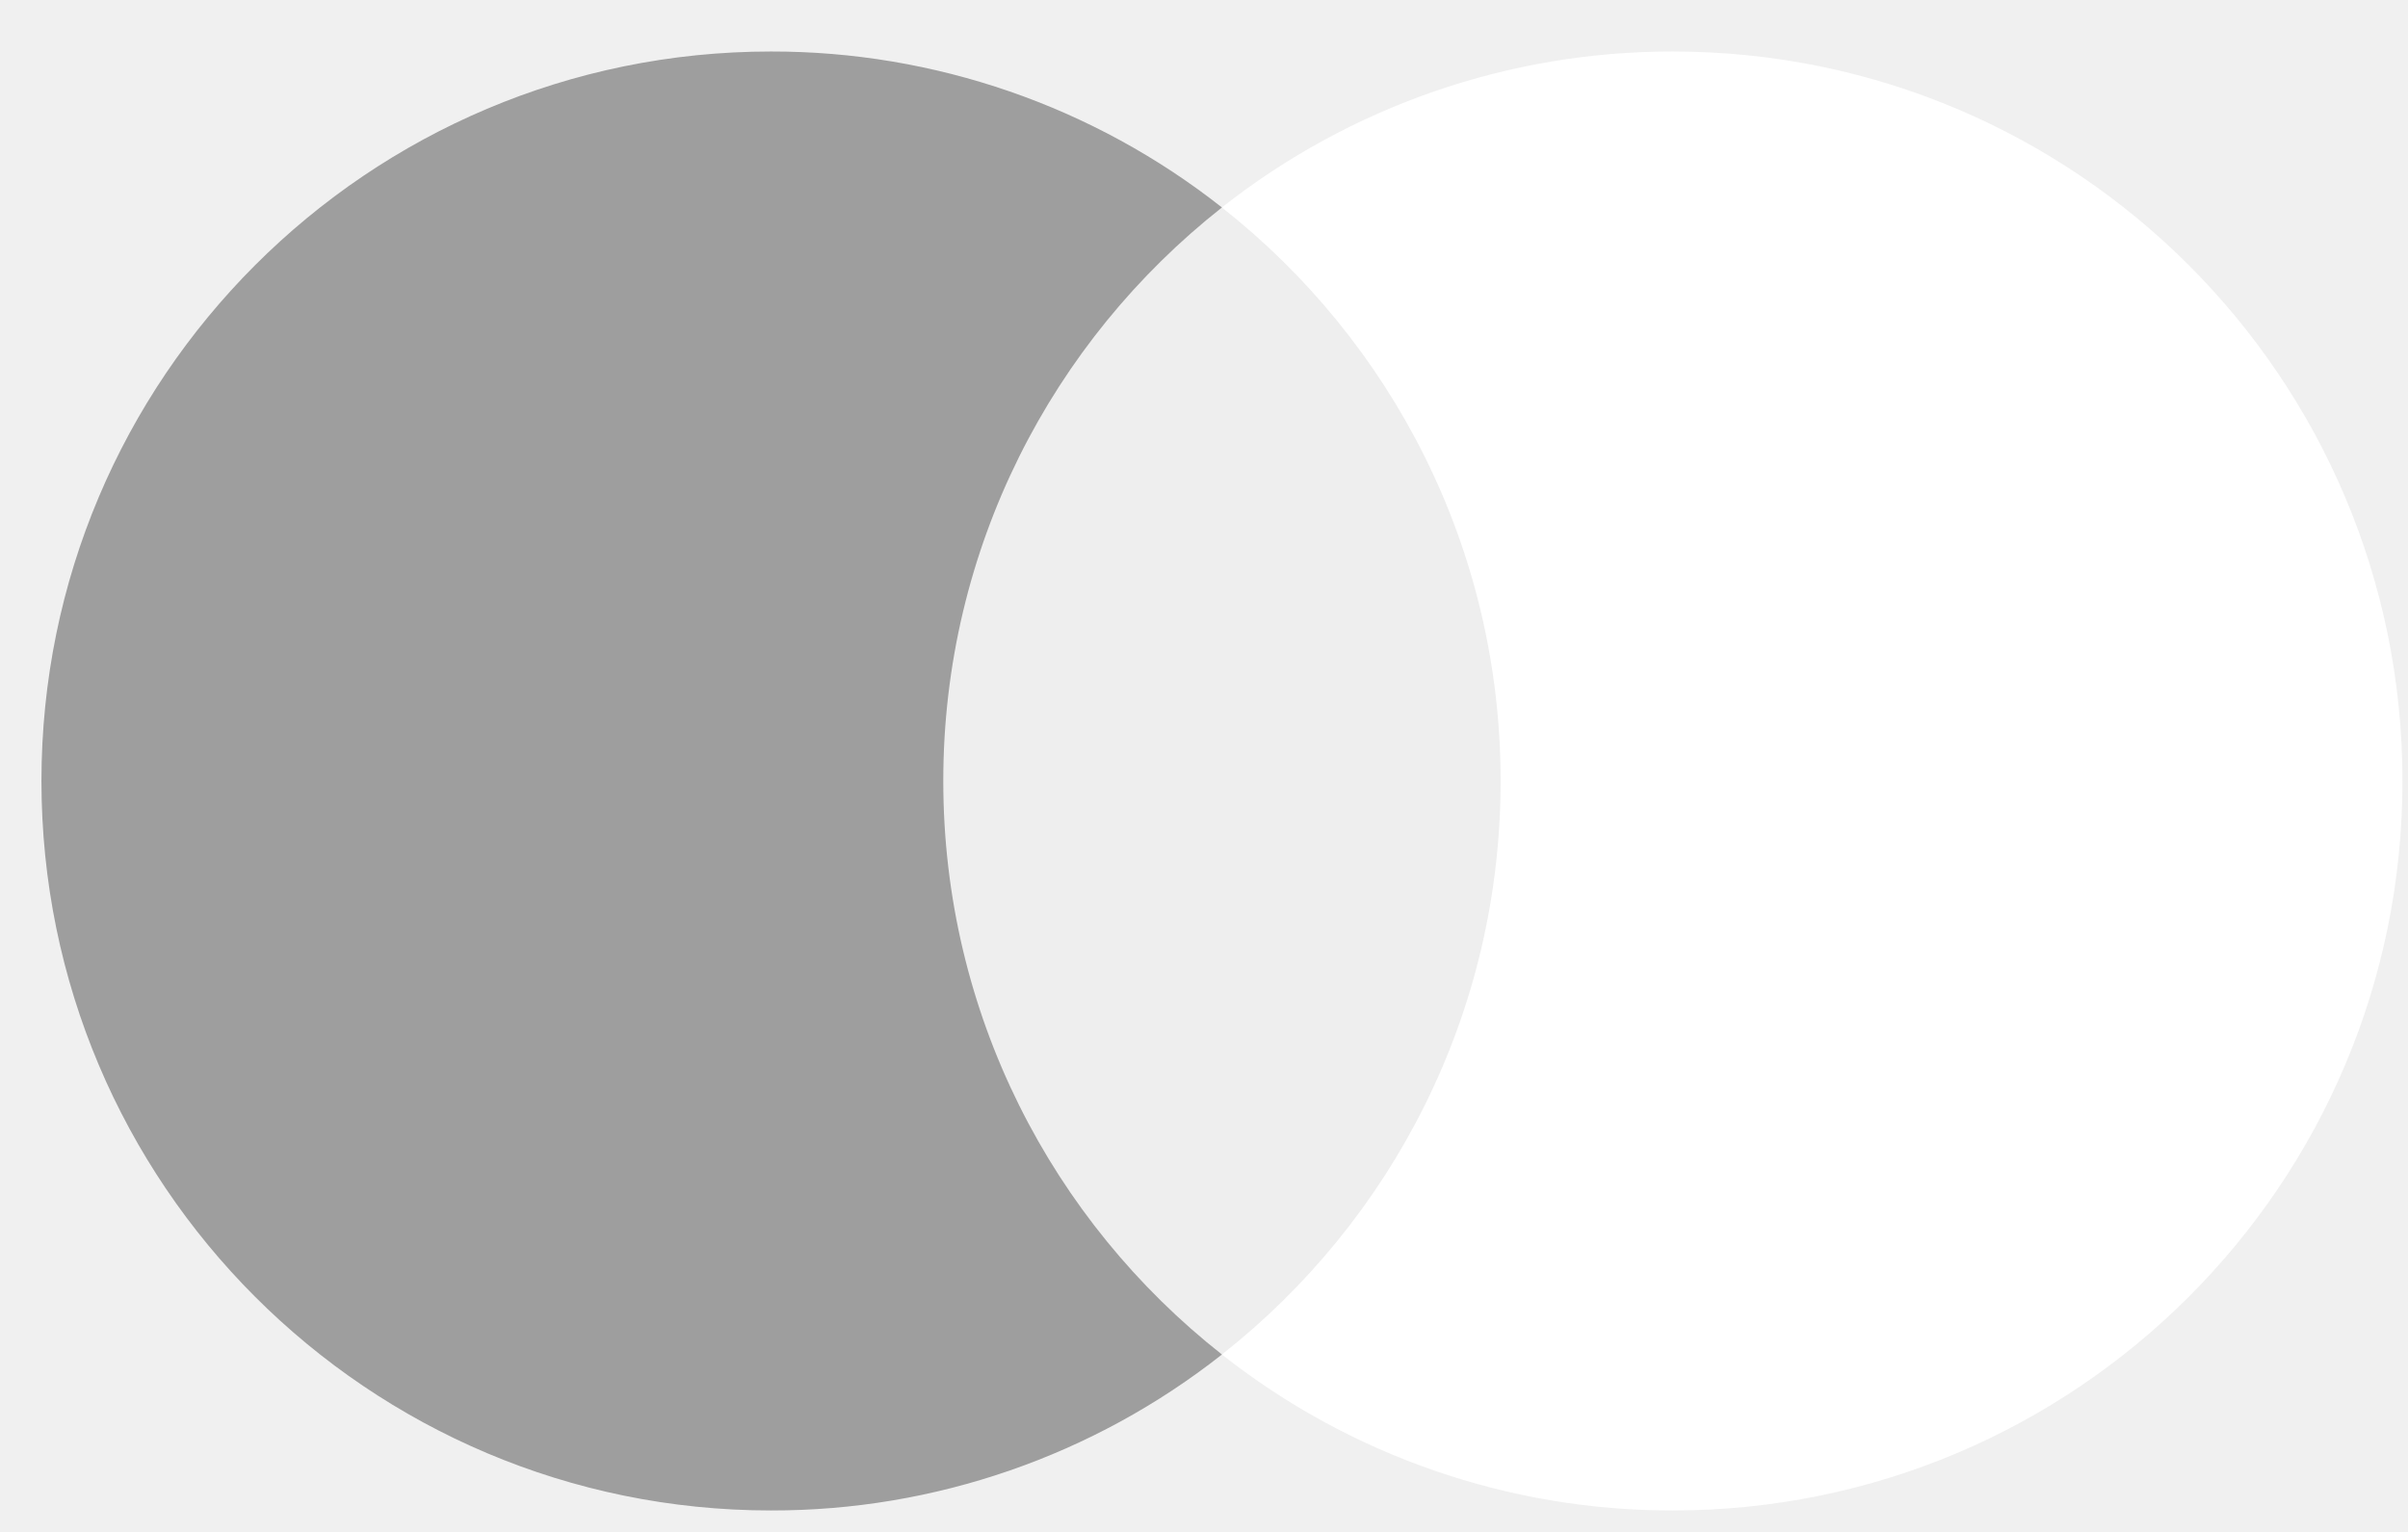
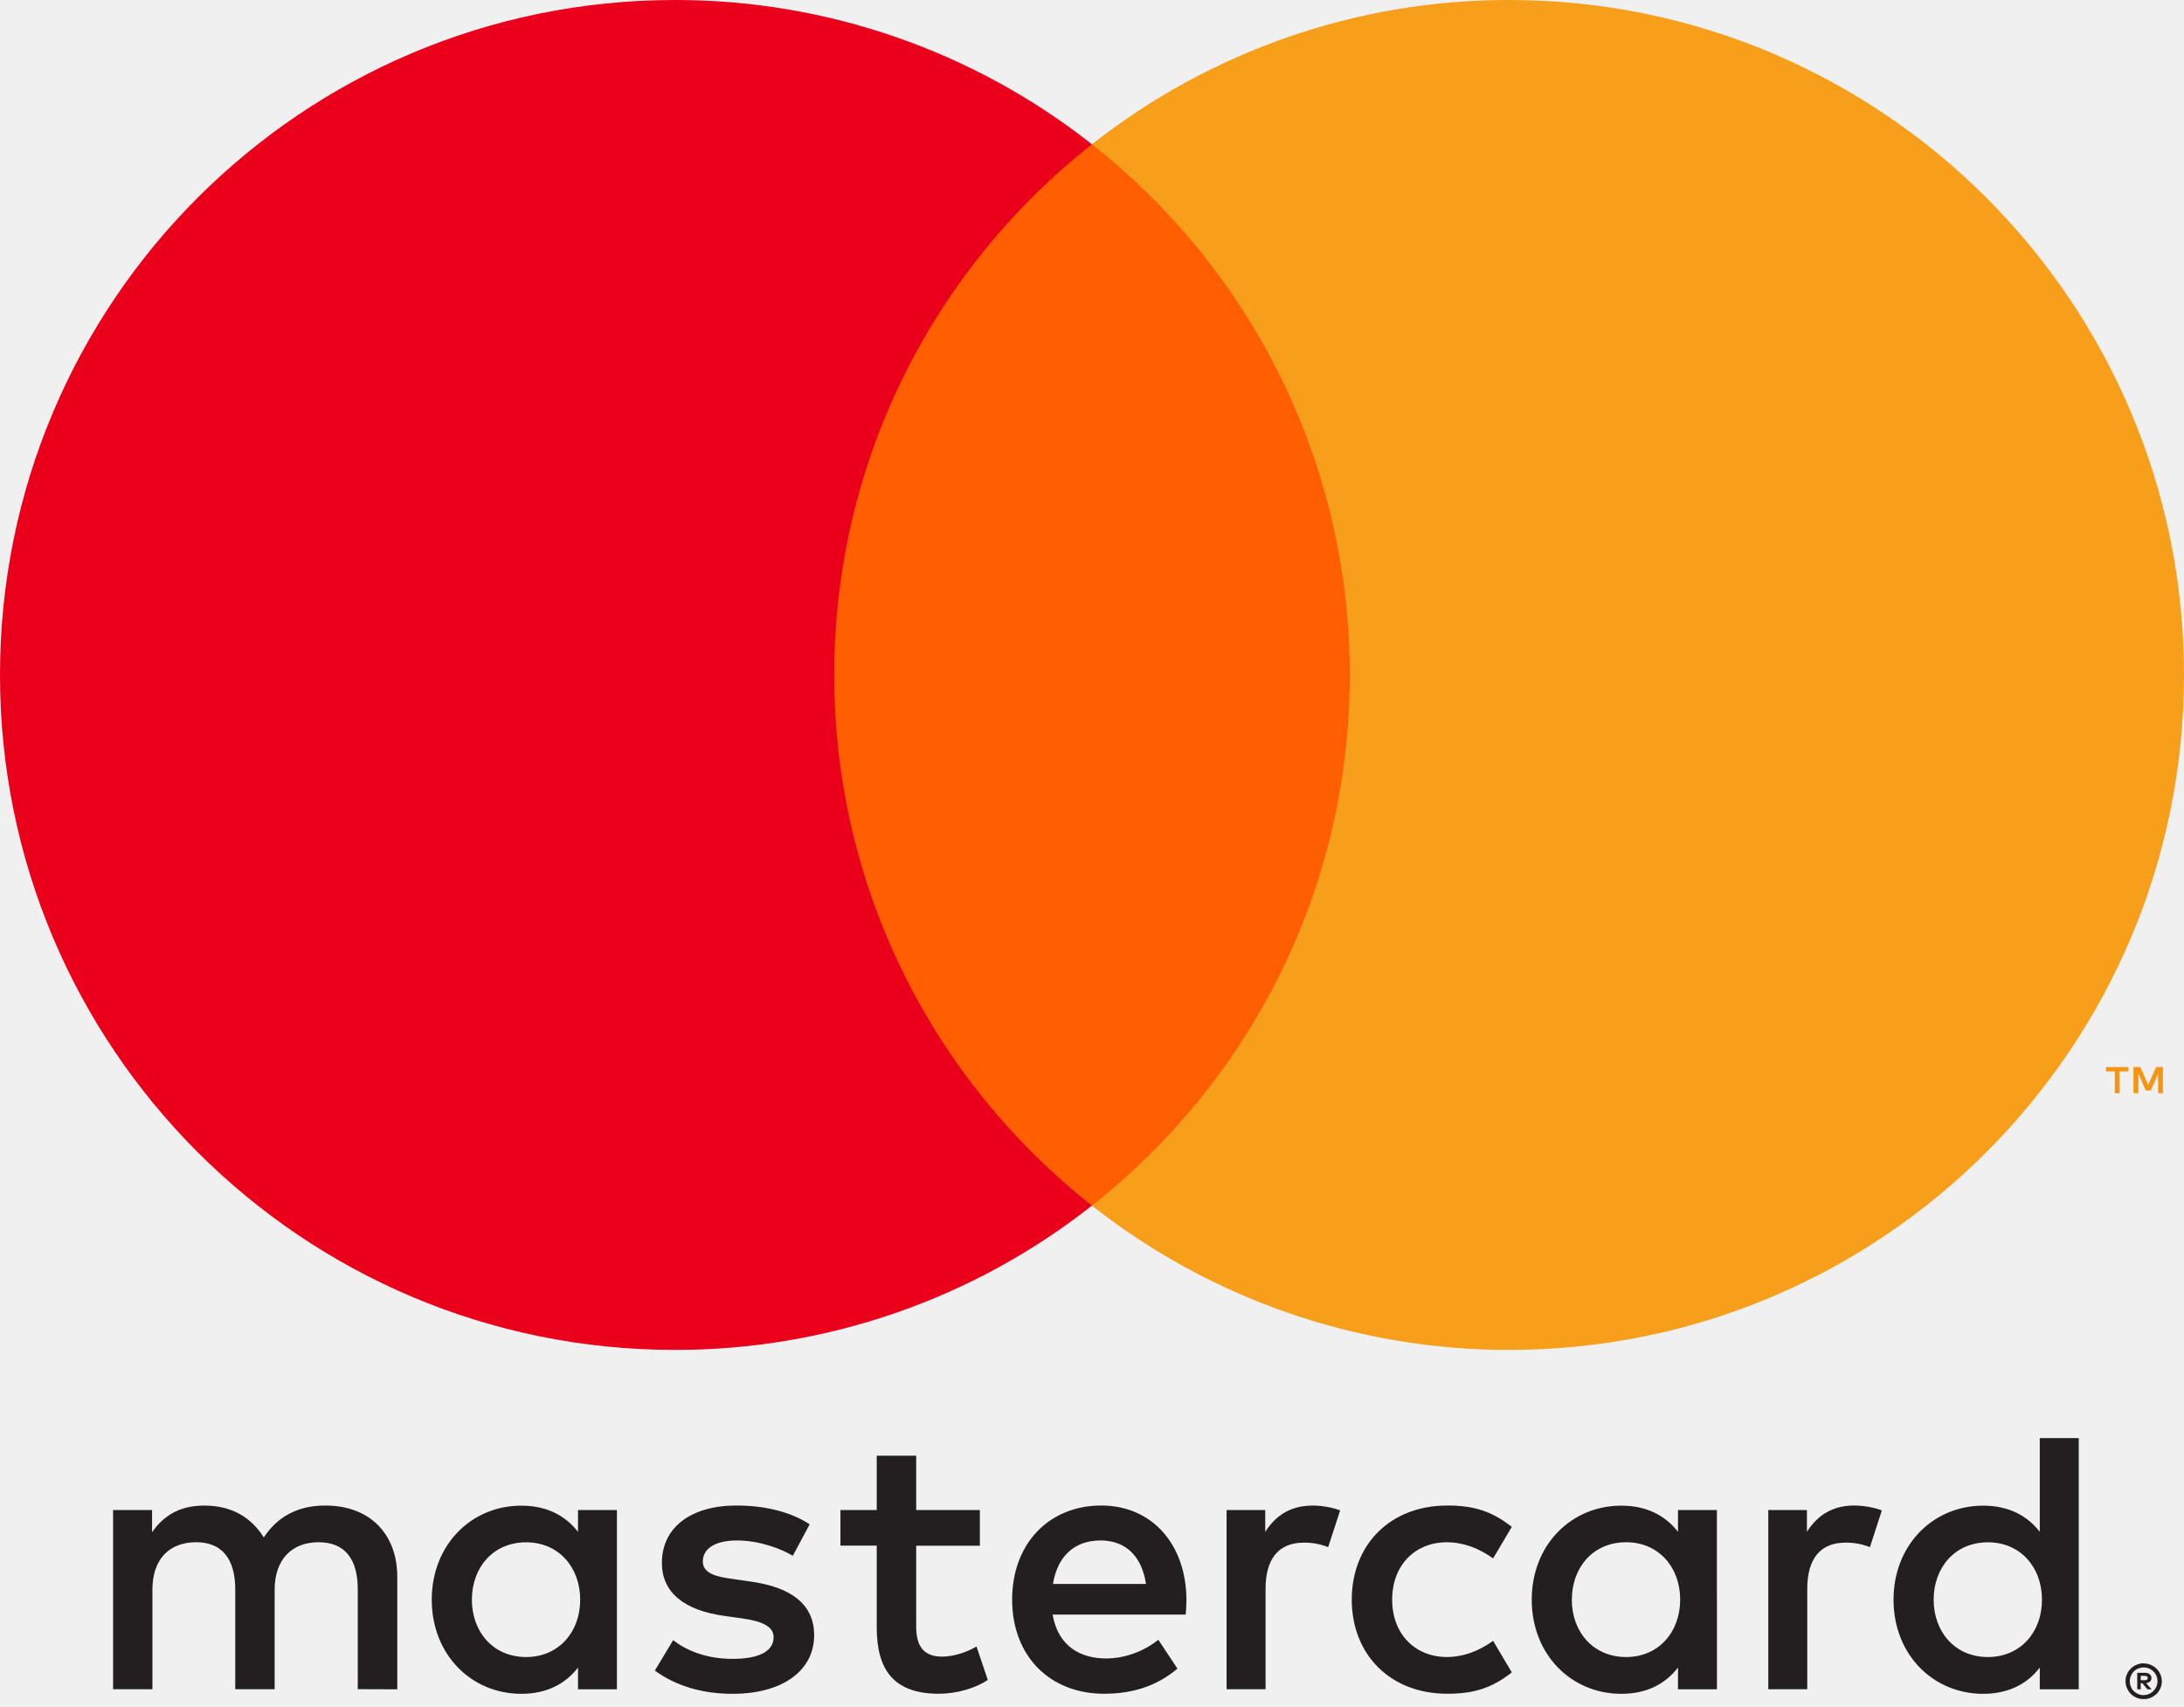
- <svg xmlns="http://www.w3.org/2000/svg" width="33" height="21" viewBox="0 0 33 21" fill="none">
-   <path d="M21.121 18.568H12.372V2.844H21.122L21.121 18.568Z" fill="#EEEEEE" />
-   <path d="M32.924 10.706C32.924 16.229 28.448 20.706 22.926 20.706C20.684 20.71 18.506 19.956 16.745 18.568C19.072 16.737 20.565 13.896 20.565 10.706C20.565 7.517 19.072 4.676 16.745 2.844C18.506 1.456 20.683 0.703 22.925 0.706C28.448 0.706 32.924 5.183 32.924 10.706" fill="white" />
-   <path d="M12.927 10.706C12.927 7.517 14.42 4.676 16.746 2.844C14.985 1.456 12.808 0.703 10.566 0.706C5.044 0.706 0.568 5.183 0.568 10.706C0.568 16.229 5.044 20.706 10.566 20.706C12.808 20.71 14.985 19.956 16.746 18.568C14.42 16.738 12.927 13.896 12.927 10.706Z" fill="#9E9E9E" />
+ <svg xmlns="http://www.w3.org/2000/svg" width="32" height="25" viewBox="0 0 32 25" fill="none">
+   <path d="M31.366 24.555V24.619H31.425C31.436 24.62 31.447 24.617 31.457 24.611C31.461 24.608 31.464 24.605 31.466 24.601C31.468 24.596 31.469 24.591 31.469 24.587C31.469 24.582 31.468 24.578 31.466 24.573C31.464 24.569 31.461 24.566 31.457 24.563C31.448 24.557 31.436 24.554 31.425 24.555H31.366V24.555ZM31.426 24.51C31.451 24.509 31.477 24.516 31.497 24.531C31.506 24.538 31.512 24.546 31.517 24.556C31.521 24.566 31.523 24.577 31.523 24.588C31.523 24.597 31.521 24.606 31.518 24.615C31.514 24.623 31.509 24.631 31.502 24.637C31.486 24.651 31.466 24.66 31.445 24.661L31.525 24.752H31.464L31.39 24.662H31.366V24.752H31.315V24.51H31.427L31.426 24.51ZM31.41 24.836C31.437 24.836 31.464 24.831 31.488 24.82C31.512 24.81 31.534 24.795 31.552 24.776C31.571 24.758 31.585 24.736 31.596 24.712C31.617 24.662 31.617 24.605 31.596 24.554C31.585 24.53 31.571 24.509 31.552 24.49C31.534 24.472 31.512 24.457 31.488 24.447C31.463 24.437 31.437 24.431 31.41 24.432C31.382 24.431 31.355 24.437 31.33 24.447C31.305 24.457 31.283 24.472 31.264 24.49C31.236 24.519 31.217 24.556 31.209 24.596C31.202 24.636 31.206 24.677 31.222 24.714C31.231 24.738 31.246 24.76 31.264 24.778C31.283 24.797 31.305 24.811 31.33 24.822C31.355 24.832 31.382 24.838 31.41 24.837M31.41 24.373C31.48 24.373 31.548 24.401 31.598 24.45C31.622 24.474 31.641 24.502 31.654 24.533C31.668 24.565 31.675 24.6 31.675 24.634C31.675 24.669 31.668 24.704 31.654 24.736C31.641 24.767 31.622 24.795 31.598 24.819C31.573 24.842 31.545 24.861 31.514 24.875C31.481 24.889 31.445 24.896 31.41 24.895C31.374 24.896 31.338 24.889 31.305 24.875C31.273 24.861 31.244 24.843 31.22 24.819C31.196 24.794 31.177 24.765 31.164 24.733C31.15 24.701 31.143 24.667 31.143 24.632C31.143 24.597 31.15 24.563 31.164 24.531C31.177 24.5 31.197 24.471 31.221 24.448C31.245 24.423 31.274 24.404 31.306 24.392C31.339 24.378 31.375 24.37 31.411 24.371M6.914 23.439C6.914 22.977 7.216 22.598 7.71 22.598C8.182 22.598 8.501 22.961 8.501 23.439C8.501 23.917 8.182 24.279 7.71 24.279C7.216 24.279 6.914 23.9 6.914 23.439M9.039 23.439V22.125H8.469V22.445C8.287 22.209 8.013 22.061 7.639 22.061C6.903 22.061 6.326 22.638 6.326 23.439C6.326 24.241 6.903 24.818 7.639 24.818C8.013 24.818 8.287 24.67 8.469 24.433V24.752H9.039V23.439H9.039ZM28.332 23.439C28.332 22.977 28.634 22.598 29.128 22.598C29.601 22.598 29.919 22.961 29.919 23.439C29.919 23.917 29.601 24.279 29.128 24.279C28.634 24.279 28.332 23.9 28.332 23.439ZM30.458 23.439V21.071H29.887V22.445C29.706 22.209 29.431 22.061 29.058 22.061C28.322 22.061 27.744 22.638 27.744 23.439C27.744 24.241 28.321 24.818 29.058 24.818C29.431 24.818 29.706 24.67 29.887 24.433V24.752H30.458V23.439ZM16.126 22.571C16.494 22.571 16.73 22.802 16.791 23.208H15.428C15.489 22.829 15.719 22.571 16.126 22.571M16.137 22.059C15.368 22.059 14.83 22.619 14.83 23.438C14.83 24.273 15.39 24.817 16.176 24.817C16.571 24.817 16.933 24.718 17.252 24.449L16.972 24.026C16.752 24.202 16.472 24.3 16.208 24.3C15.84 24.3 15.505 24.13 15.423 23.657H17.373C17.378 23.586 17.384 23.515 17.384 23.438C17.378 22.619 16.872 22.059 16.137 22.059M23.031 23.438C23.031 22.976 23.333 22.597 23.827 22.597C24.299 22.597 24.618 22.96 24.618 23.438C24.618 23.916 24.299 24.279 23.827 24.279C23.333 24.279 23.03 23.899 23.03 23.438M25.156 23.438V22.125H24.586V22.445C24.404 22.209 24.13 22.061 23.756 22.061C23.02 22.061 22.443 22.638 22.443 23.439C22.443 24.241 23.02 24.818 23.756 24.818C24.13 24.818 24.404 24.67 24.586 24.433V24.752H25.157V23.439L25.156 23.438ZM19.806 23.438C19.806 24.234 20.361 24.817 21.207 24.817C21.603 24.817 21.866 24.729 22.151 24.504L21.877 24.042C21.662 24.196 21.437 24.279 21.189 24.279C20.733 24.273 20.398 23.943 20.398 23.438C20.398 22.932 20.733 22.603 21.189 22.597C21.437 22.597 21.662 22.68 21.877 22.834L22.151 22.372C21.866 22.147 21.602 22.059 21.207 22.059C20.361 22.059 19.806 22.641 19.806 23.438M27.167 22.059C26.838 22.059 26.623 22.213 26.475 22.444V22.125H25.909V24.751H26.48V23.279C26.48 22.845 26.667 22.603 27.04 22.603C27.163 22.601 27.284 22.624 27.398 22.669L27.573 22.131C27.447 22.081 27.282 22.059 27.167 22.059M11.862 22.334C11.588 22.153 11.209 22.059 10.792 22.059C10.126 22.059 9.698 22.378 9.698 22.9C9.698 23.328 10.017 23.592 10.604 23.675L10.874 23.713C11.187 23.757 11.335 23.839 11.335 23.988C11.335 24.191 11.127 24.306 10.736 24.306C10.341 24.306 10.055 24.18 9.863 24.032L9.595 24.477C9.908 24.708 10.303 24.818 10.731 24.818C11.49 24.818 11.929 24.461 11.929 23.961C11.929 23.499 11.583 23.258 11.012 23.175L10.743 23.136C10.496 23.104 10.298 23.055 10.298 22.879C10.298 22.687 10.484 22.571 10.797 22.571C11.133 22.571 11.457 22.698 11.616 22.796L11.863 22.335L11.862 22.334ZM19.23 22.06C18.9 22.06 18.686 22.214 18.538 22.445V22.125H17.972V24.751H18.543V23.279C18.543 22.845 18.73 22.603 19.103 22.603C19.225 22.601 19.347 22.624 19.46 22.669L19.636 22.131C19.51 22.081 19.345 22.059 19.229 22.059M14.357 22.125H13.424V21.329H12.846V22.125H12.314V22.647H12.846V23.845C12.846 24.454 13.083 24.817 13.758 24.817C14.006 24.817 14.291 24.74 14.473 24.614L14.308 24.125C14.137 24.224 13.951 24.273 13.802 24.273C13.517 24.273 13.424 24.098 13.424 23.834V22.648H14.357V22.125ZM5.821 24.752V23.104C5.821 22.483 5.425 22.066 4.788 22.06C4.453 22.054 4.107 22.159 3.865 22.527C3.684 22.236 3.398 22.06 2.997 22.06C2.717 22.06 2.443 22.142 2.228 22.45V22.125H1.657V24.751H2.233V23.295C2.233 22.839 2.485 22.597 2.876 22.597C3.255 22.597 3.447 22.844 3.447 23.289V24.751H4.024V23.295C4.024 22.839 4.287 22.597 4.666 22.597C5.056 22.597 5.242 22.844 5.242 23.289V24.75L5.821 24.752Z" fill="#231F20" />
+   <path d="M31.691 16.018V15.634H31.591L31.475 15.897L31.36 15.634H31.26V16.018H31.331V15.728L31.439 15.978H31.513L31.621 15.728V16.018H31.691H31.691ZM31.057 16.018V15.699H31.185V15.635H30.858V15.699H30.986V16.018H31.056H31.057Z" fill="#F79410" />
+   <path d="M20.326 17.664H11.674V2.114H20.327L20.326 17.664Z" fill="#FF5F00" />
+   <path d="M12.223 9.889C12.223 6.735 13.699 3.925 15.999 2.114C14.258 0.742 12.105 -0.003 9.888 1.07562e-05C4.427 1.07562e-05 0 4.428 0 9.889C0 15.351 4.427 19.779 9.888 19.779C12.105 19.782 14.258 19.037 15.999 17.665C13.7 15.854 12.223 13.044 12.223 9.889Z" fill="#EB001B" />
+   <path d="M32 9.889C32 15.351 27.573 19.779 22.112 19.779C19.895 19.782 17.741 19.037 16 17.665C18.3 15.854 19.777 13.044 19.777 9.889C19.777 6.735 18.3 3.925 16 2.114C17.741 0.742 19.894 -0.003 22.112 1.0381e-05C27.573 1.0381e-05 32 4.428 32 9.889" fill="#F79E1B" />
</svg>
